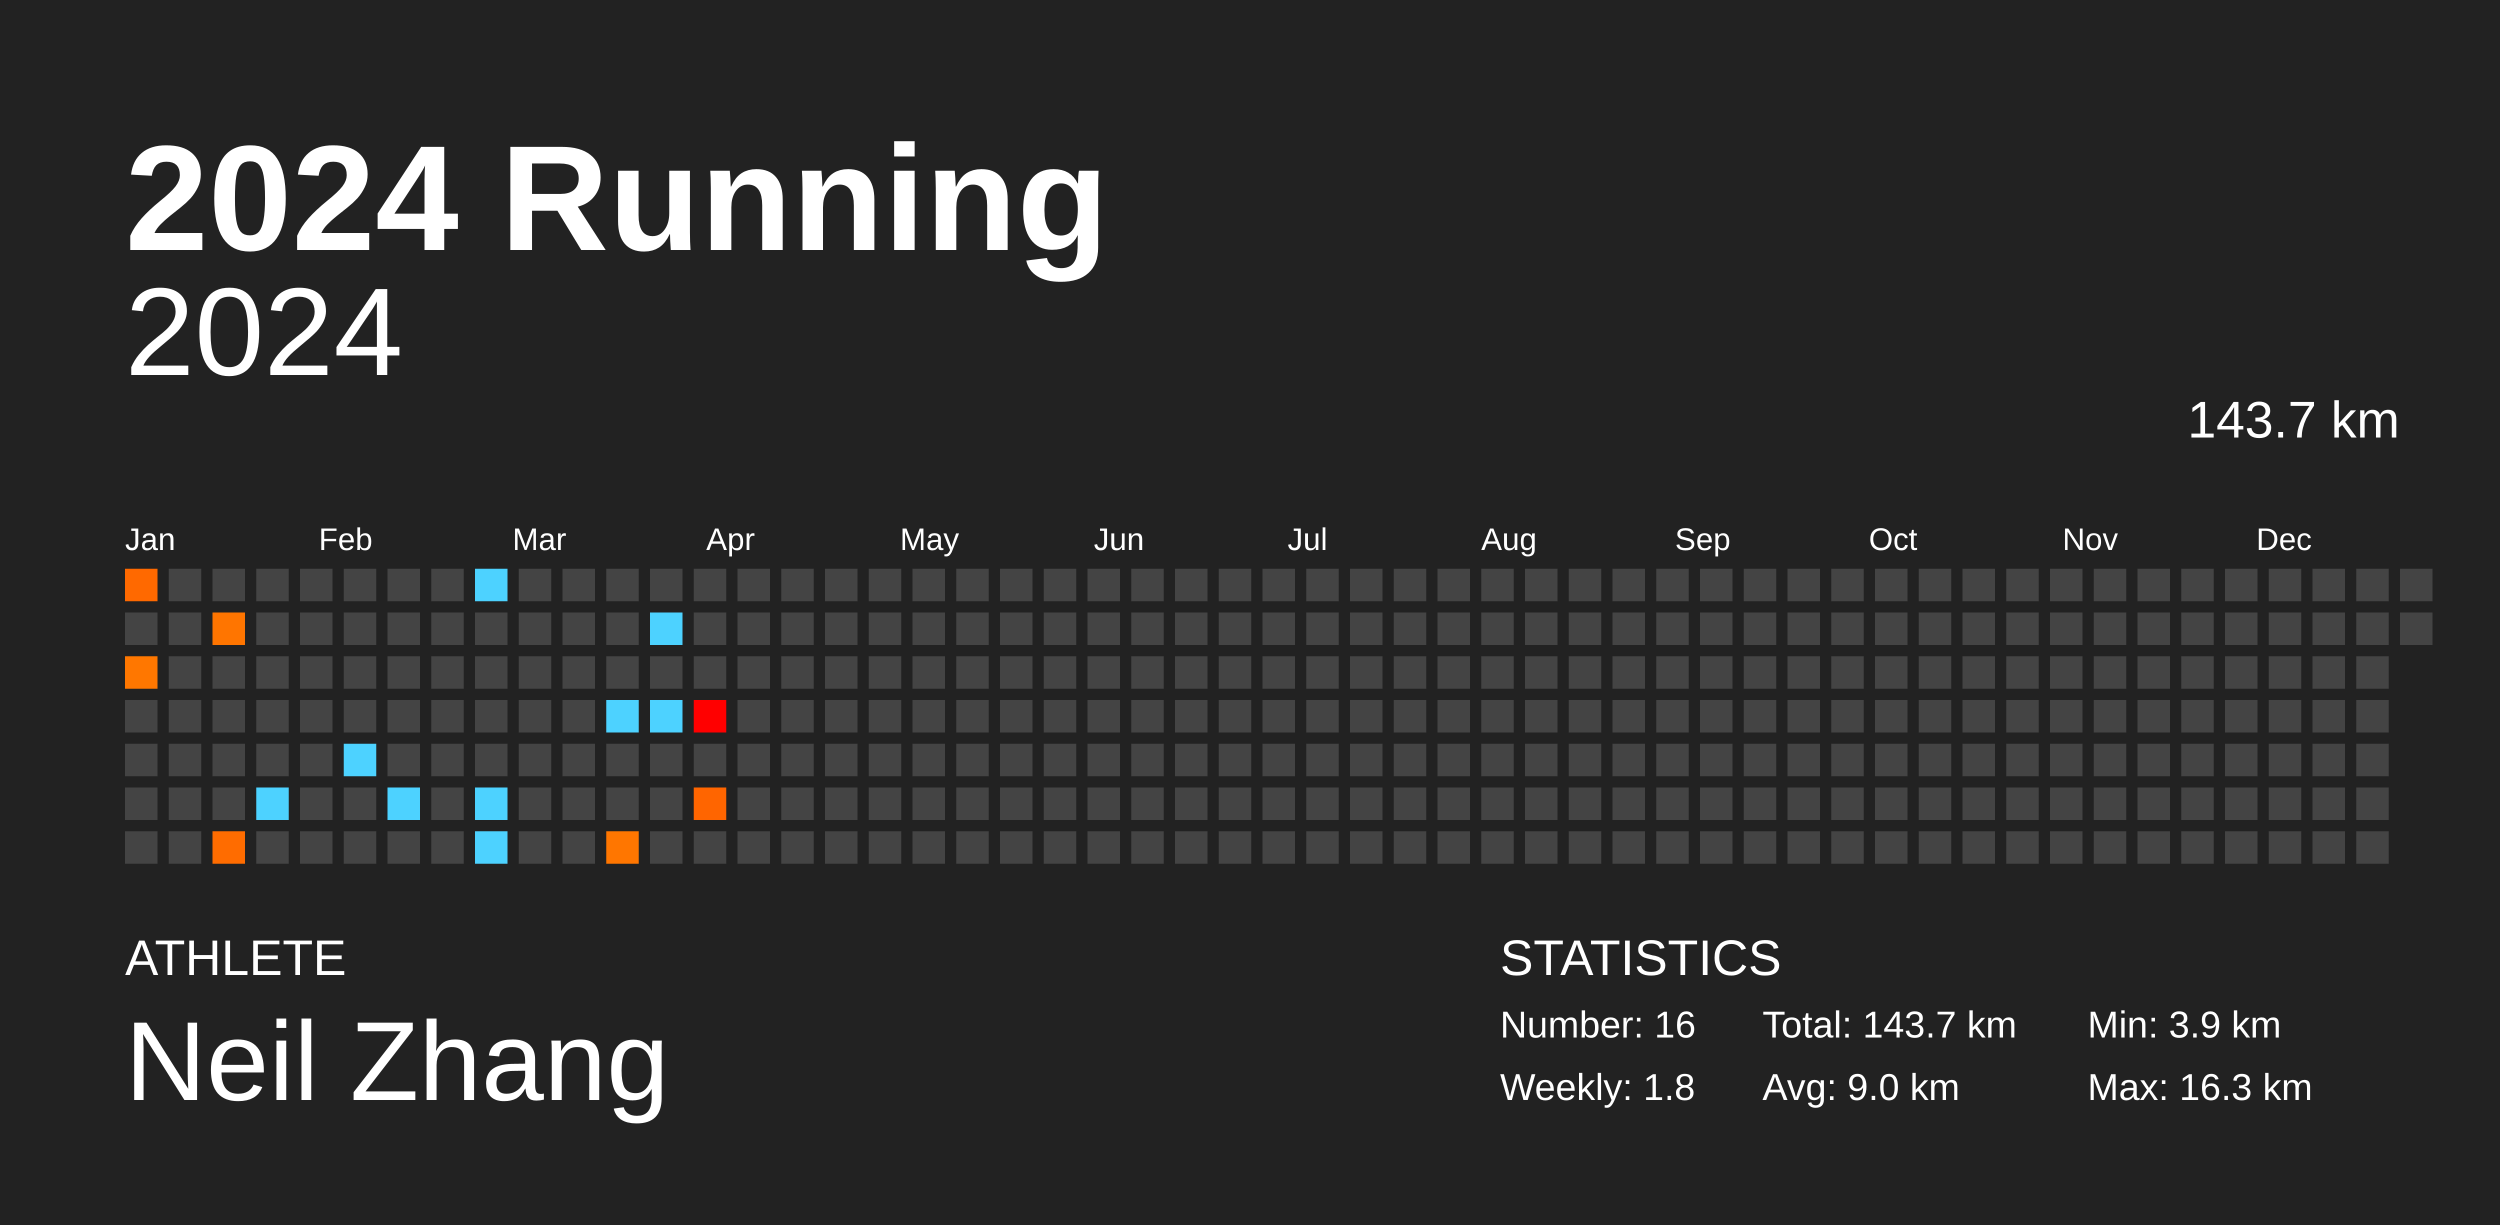
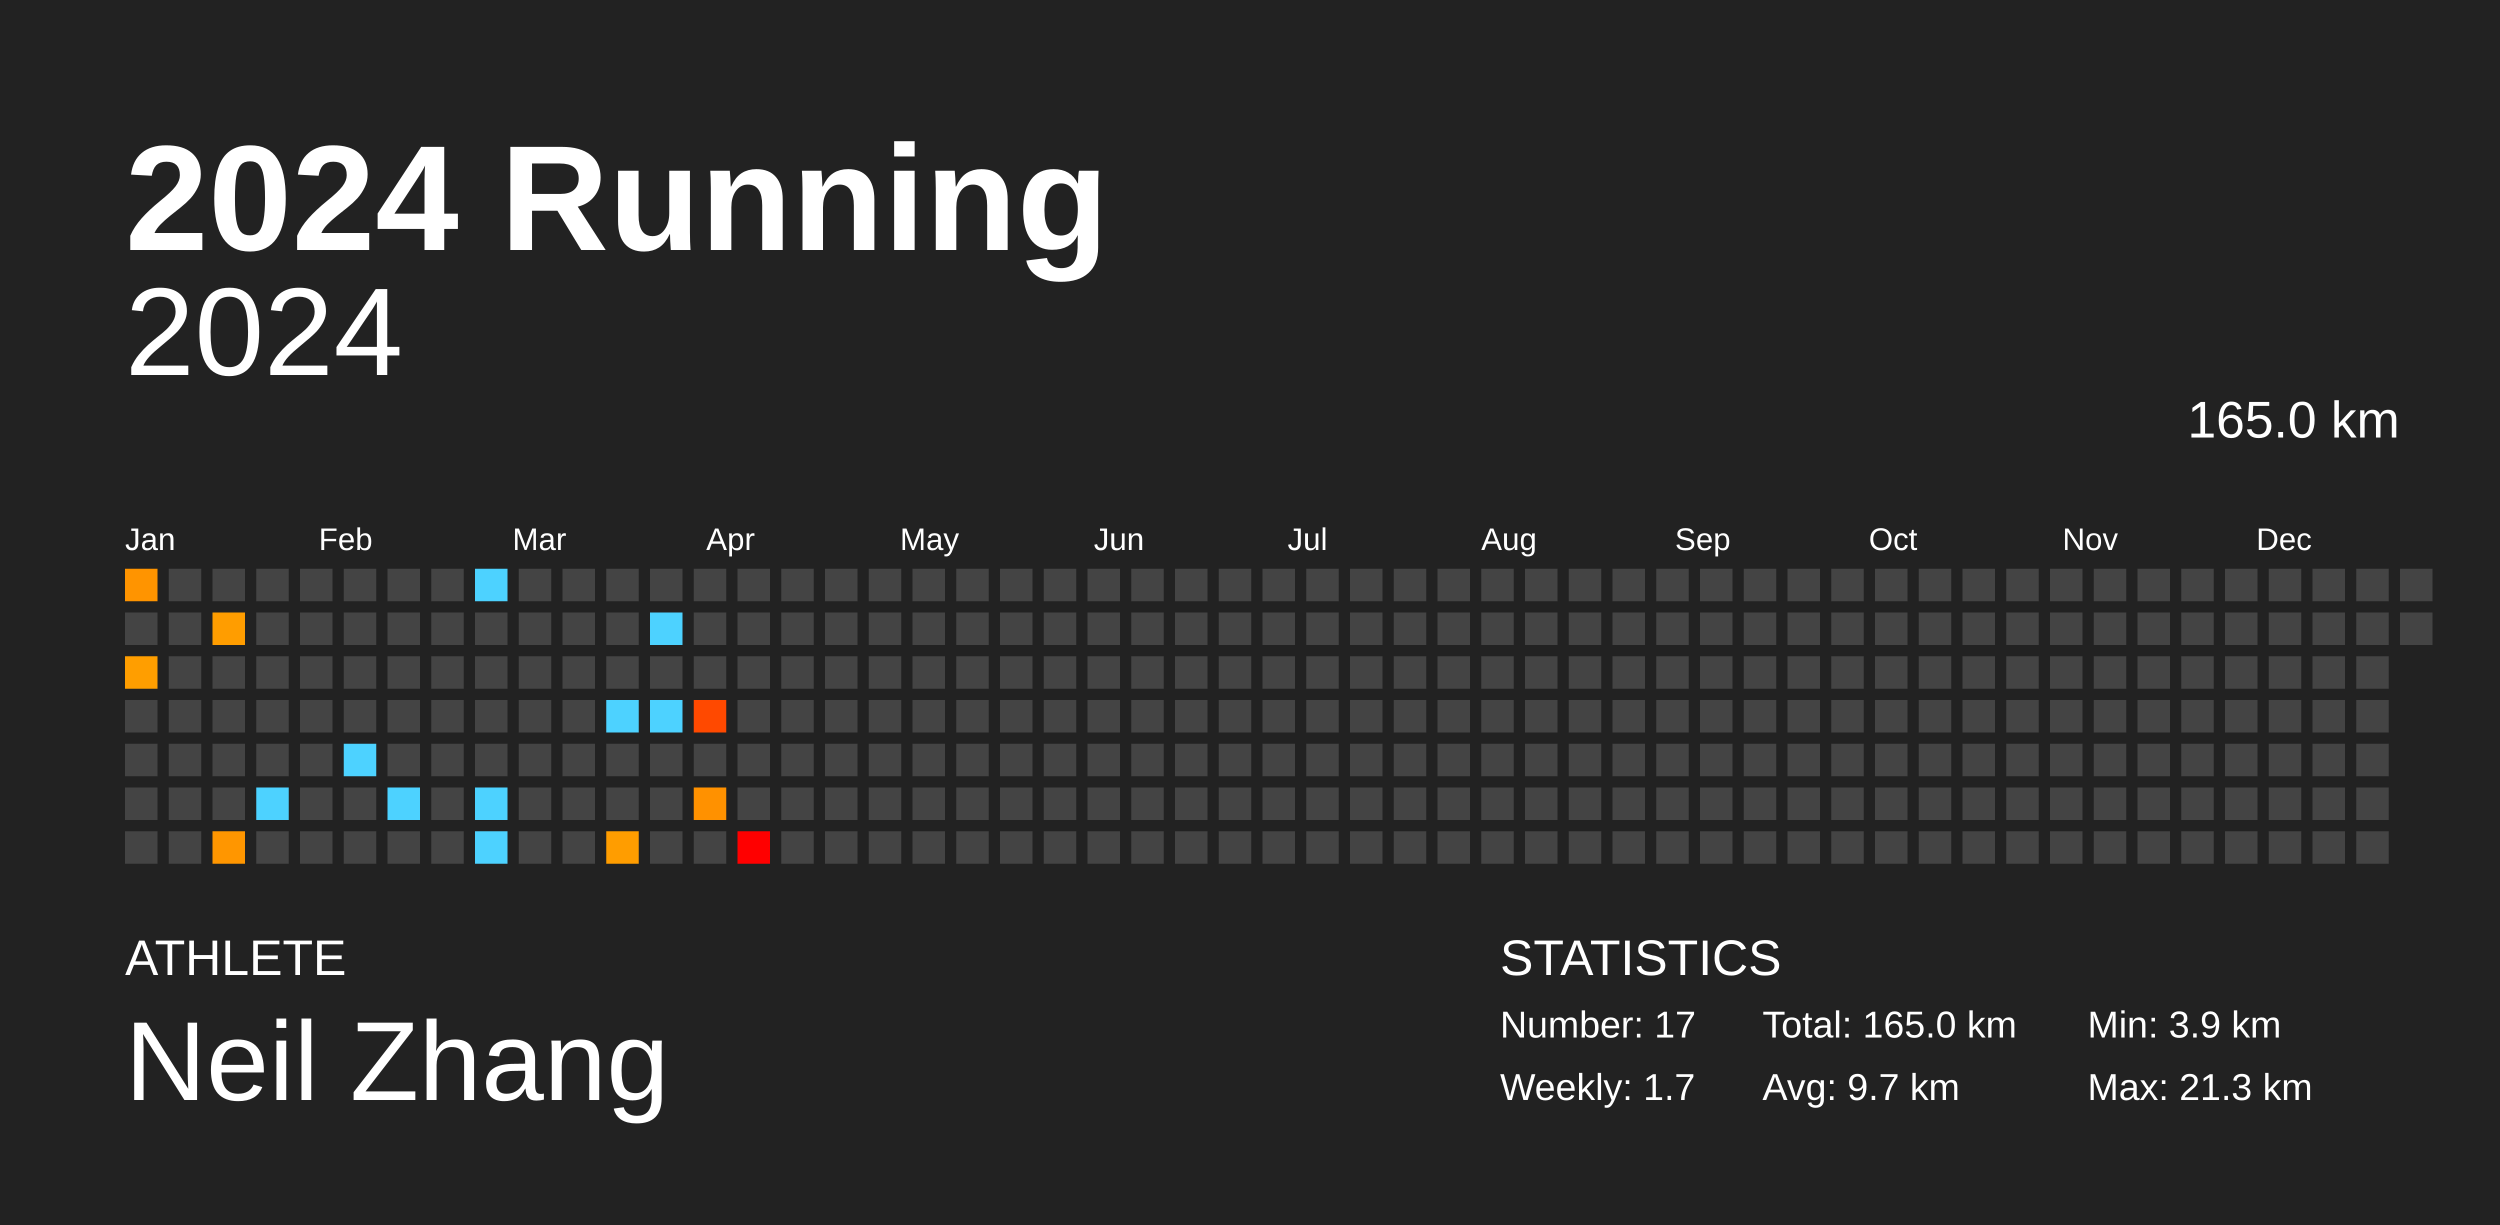
<svg xmlns="http://www.w3.org/2000/svg" baseProfile="full" height="98mm" version="1.1" viewBox="0,0,200,98" width="200mm">
  <defs />
  <rect fill="#222222" height="98" width="200" x="0" y="0" />
  <text fill="#FFFFFF" style="font-size:12px; font-family:Arial; font-weight:bold;" x="10" y="20">2024 Running</text>
  <text fill="#FFFFFF" style="font-size:4px; font-family:Arial" x="10" y="78">ATHLETE</text>
  <text fill="#FFFFFF" style="font-size:9px; font-family:Arial" x="10" y="88">Neil Zhang</text>
  <text fill="#FFFFFF" style="font-size:4px; font-family:Arial" x="120" y="78">STATISTICS</text>
-   <text fill="#FFFFFF" style="font-size:3px; font-family:Arial" x="120" y="83">Number: 16</text>
-   <text fill="#FFFFFF" style="font-size:3px; font-family:Arial" x="120" y="88">Weekly: 1.8</text>
-   <text fill="#FFFFFF" style="font-size:3px; font-family:Arial" x="141" y="83">Total: 143.7 km</text>
-   <text fill="#FFFFFF" style="font-size:3px; font-family:Arial" x="141" y="88">Avg: 9.0 km</text>
+   <text fill="#FFFFFF" style="font-size:3px; font-family:Arial" x="120" y="83">Number: 17</text>
+   <text fill="#FFFFFF" style="font-size:3px; font-family:Arial" x="120" y="88">Weekly: 1.7</text>
+   <text fill="#FFFFFF" style="font-size:3px; font-family:Arial" x="141" y="83">Total: 165.0 km</text>
+   <text fill="#FFFFFF" style="font-size:3px; font-family:Arial" x="141" y="88">Avg: 9.7 km</text>
  <text fill="#FFFFFF" style="font-size:3px; font-family:Arial" x="167" y="83">Min: 3.9 km</text>
-   <text fill="#FFFFFF" style="font-size:3px; font-family:Arial" x="167" y="88">Max: 16.3 km</text>
+   <text fill="#FFFFFF" style="font-size:3px; font-family:Arial" x="167" y="88">Max: 21.3 km</text>
  <text alignment-baseline="hanging" fill="#FFFFFF" style="font-size:10.0px; font-family:Arial;" x="10" y="30">2024</text>
-   <text alignment-baseline="hanging" fill="#FFFFFF" style="font-size:4.125px; font-family:Arial;" x="175" y="35">143.7 km</text>
+   <text alignment-baseline="hanging" fill="#FFFFFF" style="font-size:4.125px; font-family:Arial;" x="175" y="35">165.0 km</text>
  <text fill="#FFFFFF" style="font-size:2.5px; font-family:Arial" x="10.0" y="44">Jan</text>
  <text fill="#FFFFFF" style="font-size:2.5px; font-family:Arial" x="25.5" y="44">Feb</text>
  <text fill="#FFFFFF" style="font-size:2.5px; font-family:Arial" x="41.0" y="44">Mar</text>
  <text fill="#FFFFFF" style="font-size:2.5px; font-family:Arial" x="56.5" y="44">Apr</text>
  <text fill="#FFFFFF" style="font-size:2.5px; font-family:Arial" x="72.0" y="44">May</text>
  <text fill="#FFFFFF" style="font-size:2.5px; font-family:Arial" x="87.5" y="44">Jun</text>
  <text fill="#FFFFFF" style="font-size:2.5px; font-family:Arial" x="103.0" y="44">Jul</text>
  <text fill="#FFFFFF" style="font-size:2.5px; font-family:Arial" x="118.5" y="44">Aug</text>
  <text fill="#FFFFFF" style="font-size:2.5px; font-family:Arial" x="134.0" y="44">Sep</text>
  <text fill="#FFFFFF" style="font-size:2.5px; font-family:Arial" x="149.5" y="44">Oct</text>
  <text fill="#FFFFFF" style="font-size:2.5px; font-family:Arial" x="165.0" y="44">Nov</text>
  <text fill="#FFFFFF" style="font-size:2.5px; font-family:Arial" x="180.5" y="44">Dec</text>
-   <rect fill="#ff6900" height="2.6" width="2.6" x="10.0" y="45.5" />
+   <rect fill="#ff9400" height="2.6" width="2.6" x="10.0" y="45.5" />
  <rect fill="#444444" height="2.6" width="2.6" x="10.0" y="49.0" />
-   <rect fill="#ff7700" height="2.6" width="2.6" x="10.0" y="52.5" />
+   <rect fill="#ff9e00" height="2.6" width="2.6" x="10.0" y="52.5" />
  <rect fill="#444444" height="2.6" width="2.6" x="10.0" y="56.0" />
  <rect fill="#444444" height="2.6" width="2.6" x="10.0" y="59.5" />
  <rect fill="#444444" height="2.6" width="2.6" x="10.0" y="63.0" />
  <rect fill="#444444" height="2.6" width="2.6" x="10.0" y="66.5" />
  <rect fill="#444444" height="2.6" width="2.6" x="13.5" y="45.5" />
  <rect fill="#444444" height="2.6" width="2.6" x="13.5" y="49.0" />
  <rect fill="#444444" height="2.6" width="2.6" x="13.5" y="52.5" />
  <rect fill="#444444" height="2.6" width="2.6" x="13.5" y="56.0" />
  <rect fill="#444444" height="2.6" width="2.6" x="13.5" y="59.5" />
  <rect fill="#444444" height="2.6" width="2.6" x="13.5" y="63.0" />
  <rect fill="#444444" height="2.6" width="2.6" x="13.5" y="66.5" />
  <rect fill="#444444" height="2.6" width="2.6" x="17.0" y="45.5" />
-   <rect fill="#ff7500" height="2.6" width="2.6" x="17.0" y="49.0" />
+   <rect fill="#ff9d00" height="2.6" width="2.6" x="17.0" y="49.0" />
  <rect fill="#444444" height="2.6" width="2.6" x="17.0" y="52.5" />
  <rect fill="#444444" height="2.6" width="2.6" x="17.0" y="56.0" />
  <rect fill="#444444" height="2.6" width="2.6" x="17.0" y="59.5" />
  <rect fill="#444444" height="2.6" width="2.6" x="17.0" y="63.0" />
-   <rect fill="#ff6c00" height="2.6" width="2.6" x="17.0" y="66.5" />
+   <rect fill="#ff9600" height="2.6" width="2.6" x="17.0" y="66.5" />
  <rect fill="#444444" height="2.6" width="2.6" x="20.5" y="45.5" />
  <rect fill="#444444" height="2.6" width="2.6" x="20.5" y="49.0" />
  <rect fill="#444444" height="2.6" width="2.6" x="20.5" y="52.5" />
  <rect fill="#444444" height="2.6" width="2.6" x="20.5" y="56.0" />
  <rect fill="#444444" height="2.6" width="2.6" x="20.5" y="59.5" />
  <rect fill="#4dd2ff" height="2.6" width="2.6" x="20.5" y="63.0" />
  <rect fill="#444444" height="2.6" width="2.6" x="20.5" y="66.5" />
  <rect fill="#444444" height="2.6" width="2.6" x="24.0" y="45.5" />
  <rect fill="#444444" height="2.6" width="2.6" x="24.0" y="49.0" />
  <rect fill="#444444" height="2.6" width="2.6" x="24.0" y="52.5" />
  <rect fill="#444444" height="2.6" width="2.6" x="24.0" y="56.0" />
  <rect fill="#444444" height="2.6" width="2.6" x="24.0" y="59.5" />
  <rect fill="#444444" height="2.6" width="2.6" x="24.0" y="63.0" />
  <rect fill="#444444" height="2.6" width="2.6" x="24.0" y="66.5" />
  <rect fill="#444444" height="2.6" width="2.6" x="27.5" y="45.5" />
  <rect fill="#444444" height="2.6" width="2.6" x="27.5" y="49.0" />
  <rect fill="#444444" height="2.6" width="2.6" x="27.5" y="52.5" />
  <rect fill="#444444" height="2.6" width="2.6" x="27.5" y="56.0" />
  <rect fill="#4dd2ff" height="2.6" width="2.6" x="27.5" y="59.5" />
  <rect fill="#444444" height="2.6" width="2.6" x="27.5" y="63.0" />
  <rect fill="#444444" height="2.6" width="2.6" x="27.5" y="66.5" />
  <rect fill="#444444" height="2.6" width="2.6" x="31.0" y="45.5" />
  <rect fill="#444444" height="2.6" width="2.6" x="31.0" y="49.0" />
  <rect fill="#444444" height="2.6" width="2.6" x="31.0" y="52.5" />
  <rect fill="#444444" height="2.6" width="2.6" x="31.0" y="56.0" />
  <rect fill="#444444" height="2.6" width="2.6" x="31.0" y="59.5" />
  <rect fill="#4dd2ff" height="2.6" width="2.6" x="31.0" y="63.0" />
  <rect fill="#444444" height="2.6" width="2.6" x="31.0" y="66.5" />
  <rect fill="#444444" height="2.6" width="2.6" x="34.5" y="45.5" />
  <rect fill="#444444" height="2.6" width="2.6" x="34.5" y="49.0" />
  <rect fill="#444444" height="2.6" width="2.6" x="34.5" y="52.5" />
  <rect fill="#444444" height="2.6" width="2.6" x="34.5" y="56.0" />
  <rect fill="#444444" height="2.6" width="2.6" x="34.5" y="59.5" />
  <rect fill="#444444" height="2.6" width="2.6" x="34.5" y="63.0" />
  <rect fill="#444444" height="2.6" width="2.6" x="34.5" y="66.5" />
  <rect fill="#4dd2ff" height="2.6" width="2.6" x="38.0" y="45.5" />
  <rect fill="#444444" height="2.6" width="2.6" x="38.0" y="49.0" />
  <rect fill="#444444" height="2.6" width="2.6" x="38.0" y="52.5" />
  <rect fill="#444444" height="2.6" width="2.6" x="38.0" y="56.0" />
  <rect fill="#444444" height="2.6" width="2.6" x="38.0" y="59.5" />
  <rect fill="#4dd2ff" height="2.6" width="2.6" x="38.0" y="63.0" />
  <rect fill="#4dd2ff" height="2.6" width="2.6" x="38.0" y="66.5" />
  <rect fill="#444444" height="2.6" width="2.6" x="41.5" y="45.5" />
  <rect fill="#444444" height="2.6" width="2.6" x="41.5" y="49.0" />
  <rect fill="#444444" height="2.6" width="2.6" x="41.5" y="52.5" />
  <rect fill="#444444" height="2.6" width="2.6" x="41.5" y="56.0" />
  <rect fill="#444444" height="2.6" width="2.6" x="41.5" y="59.5" />
  <rect fill="#444444" height="2.6" width="2.6" x="41.5" y="63.0" />
  <rect fill="#444444" height="2.6" width="2.6" x="41.5" y="66.5" />
  <rect fill="#444444" height="2.6" width="2.6" x="45.0" y="45.5" />
  <rect fill="#444444" height="2.6" width="2.6" x="45.0" y="49.0" />
  <rect fill="#444444" height="2.6" width="2.6" x="45.0" y="52.5" />
  <rect fill="#444444" height="2.6" width="2.6" x="45.0" y="56.0" />
  <rect fill="#444444" height="2.6" width="2.6" x="45.0" y="59.5" />
  <rect fill="#444444" height="2.6" width="2.6" x="45.0" y="63.0" />
  <rect fill="#444444" height="2.6" width="2.6" x="45.0" y="66.5" />
  <rect fill="#444444" height="2.6" width="2.6" x="48.5" y="45.5" />
  <rect fill="#444444" height="2.6" width="2.6" x="48.5" y="49.0" />
  <rect fill="#444444" height="2.6" width="2.6" x="48.5" y="52.5" />
  <rect fill="#4dd2ff" height="2.6" width="2.6" x="48.5" y="56.0" />
  <rect fill="#444444" height="2.6" width="2.6" x="48.5" y="59.5" />
  <rect fill="#444444" height="2.6" width="2.6" x="48.5" y="63.0" />
-   <rect fill="#ff7600" height="2.6" width="2.6" x="48.5" y="66.5" />
+   <rect fill="#ff9d00" height="2.6" width="2.6" x="48.5" y="66.5" />
  <rect fill="#444444" height="2.6" width="2.6" x="52.0" y="45.5" />
  <rect fill="#4dd2ff" height="2.6" width="2.6" x="52.0" y="49.0" />
  <rect fill="#444444" height="2.6" width="2.6" x="52.0" y="52.5" />
  <rect fill="#4dd2ff" height="2.6" width="2.6" x="52.0" y="56.0" />
  <rect fill="#444444" height="2.6" width="2.6" x="52.0" y="59.5" />
  <rect fill="#444444" height="2.6" width="2.6" x="52.0" y="63.0" />
  <rect fill="#444444" height="2.6" width="2.6" x="52.0" y="66.5" />
  <rect fill="#444444" height="2.6" width="2.6" x="55.5" y="45.5" />
  <rect fill="#444444" height="2.6" width="2.6" x="55.5" y="49.0" />
  <rect fill="#444444" height="2.6" width="2.6" x="55.5" y="52.5" />
-   <rect fill="#ff0000" height="2.6" width="2.6" x="55.5" y="56.0" />
+   <rect fill="#ff4900" height="2.6" width="2.6" x="55.5" y="56.0" />
  <rect fill="#444444" height="2.6" width="2.6" x="55.5" y="59.5" />
-   <rect fill="#ff6500" height="2.6" width="2.6" x="55.5" y="63.0" />
+   <rect fill="#ff9100" height="2.6" width="2.6" x="55.5" y="63.0" />
  <rect fill="#444444" height="2.6" width="2.6" x="55.5" y="66.5" />
  <rect fill="#444444" height="2.6" width="2.6" x="59.0" y="45.5" />
  <rect fill="#444444" height="2.6" width="2.6" x="59.0" y="49.0" />
  <rect fill="#444444" height="2.6" width="2.6" x="59.0" y="52.5" />
  <rect fill="#444444" height="2.6" width="2.6" x="59.0" y="56.0" />
  <rect fill="#444444" height="2.6" width="2.6" x="59.0" y="59.5" />
  <rect fill="#444444" height="2.6" width="2.6" x="59.0" y="63.0" />
-   <rect fill="#444444" height="2.6" width="2.6" x="59.0" y="66.5" />
+   <rect fill="red" height="2.6" width="2.6" x="59.0" y="66.5" />
  <rect fill="#444444" height="2.6" width="2.6" x="62.5" y="45.5" />
  <rect fill="#444444" height="2.6" width="2.6" x="62.5" y="49.0" />
  <rect fill="#444444" height="2.6" width="2.6" x="62.5" y="52.5" />
  <rect fill="#444444" height="2.6" width="2.6" x="62.5" y="56.0" />
  <rect fill="#444444" height="2.6" width="2.6" x="62.5" y="59.5" />
  <rect fill="#444444" height="2.6" width="2.6" x="62.5" y="63.0" />
  <rect fill="#444444" height="2.6" width="2.6" x="62.5" y="66.5" />
  <rect fill="#444444" height="2.6" width="2.6" x="66.0" y="45.5" />
  <rect fill="#444444" height="2.6" width="2.6" x="66.0" y="49.0" />
  <rect fill="#444444" height="2.6" width="2.6" x="66.0" y="52.5" />
  <rect fill="#444444" height="2.6" width="2.6" x="66.0" y="56.0" />
  <rect fill="#444444" height="2.6" width="2.6" x="66.0" y="59.5" />
  <rect fill="#444444" height="2.6" width="2.6" x="66.0" y="63.0" />
  <rect fill="#444444" height="2.6" width="2.6" x="66.0" y="66.5" />
  <rect fill="#444444" height="2.6" width="2.6" x="69.5" y="45.5" />
  <rect fill="#444444" height="2.6" width="2.6" x="69.5" y="49.0" />
  <rect fill="#444444" height="2.6" width="2.6" x="69.5" y="52.5" />
  <rect fill="#444444" height="2.6" width="2.6" x="69.5" y="56.0" />
  <rect fill="#444444" height="2.6" width="2.6" x="69.5" y="59.5" />
  <rect fill="#444444" height="2.6" width="2.6" x="69.5" y="63.0" />
  <rect fill="#444444" height="2.6" width="2.6" x="69.5" y="66.5" />
  <rect fill="#444444" height="2.6" width="2.6" x="73.0" y="45.5" />
  <rect fill="#444444" height="2.6" width="2.6" x="73.0" y="49.0" />
  <rect fill="#444444" height="2.6" width="2.6" x="73.0" y="52.5" />
  <rect fill="#444444" height="2.6" width="2.6" x="73.0" y="56.0" />
  <rect fill="#444444" height="2.6" width="2.6" x="73.0" y="59.5" />
  <rect fill="#444444" height="2.6" width="2.6" x="73.0" y="63.0" />
  <rect fill="#444444" height="2.6" width="2.6" x="73.0" y="66.5" />
  <rect fill="#444444" height="2.6" width="2.6" x="76.5" y="45.5" />
  <rect fill="#444444" height="2.6" width="2.6" x="76.5" y="49.0" />
  <rect fill="#444444" height="2.6" width="2.6" x="76.5" y="52.5" />
  <rect fill="#444444" height="2.6" width="2.6" x="76.5" y="56.0" />
  <rect fill="#444444" height="2.6" width="2.6" x="76.5" y="59.5" />
  <rect fill="#444444" height="2.6" width="2.6" x="76.5" y="63.0" />
  <rect fill="#444444" height="2.6" width="2.6" x="76.5" y="66.5" />
  <rect fill="#444444" height="2.6" width="2.6" x="80.0" y="45.5" />
  <rect fill="#444444" height="2.6" width="2.6" x="80.0" y="49.0" />
  <rect fill="#444444" height="2.6" width="2.6" x="80.0" y="52.5" />
  <rect fill="#444444" height="2.6" width="2.6" x="80.0" y="56.0" />
  <rect fill="#444444" height="2.6" width="2.6" x="80.0" y="59.5" />
  <rect fill="#444444" height="2.6" width="2.6" x="80.0" y="63.0" />
  <rect fill="#444444" height="2.6" width="2.6" x="80.0" y="66.5" />
  <rect fill="#444444" height="2.6" width="2.6" x="83.5" y="45.5" />
  <rect fill="#444444" height="2.6" width="2.6" x="83.5" y="49.0" />
  <rect fill="#444444" height="2.6" width="2.6" x="83.5" y="52.5" />
  <rect fill="#444444" height="2.6" width="2.6" x="83.5" y="56.0" />
  <rect fill="#444444" height="2.6" width="2.6" x="83.5" y="59.5" />
  <rect fill="#444444" height="2.6" width="2.6" x="83.5" y="63.0" />
  <rect fill="#444444" height="2.6" width="2.6" x="83.5" y="66.5" />
  <rect fill="#444444" height="2.6" width="2.6" x="87.0" y="45.5" />
  <rect fill="#444444" height="2.6" width="2.6" x="87.0" y="49.0" />
  <rect fill="#444444" height="2.6" width="2.6" x="87.0" y="52.5" />
  <rect fill="#444444" height="2.6" width="2.6" x="87.0" y="56.0" />
  <rect fill="#444444" height="2.6" width="2.6" x="87.0" y="59.5" />
  <rect fill="#444444" height="2.6" width="2.6" x="87.0" y="63.0" />
  <rect fill="#444444" height="2.6" width="2.6" x="87.0" y="66.5" />
  <rect fill="#444444" height="2.6" width="2.6" x="90.5" y="45.5" />
  <rect fill="#444444" height="2.6" width="2.6" x="90.5" y="49.0" />
  <rect fill="#444444" height="2.6" width="2.6" x="90.5" y="52.5" />
  <rect fill="#444444" height="2.6" width="2.6" x="90.5" y="56.0" />
  <rect fill="#444444" height="2.6" width="2.6" x="90.5" y="59.5" />
  <rect fill="#444444" height="2.6" width="2.6" x="90.5" y="63.0" />
  <rect fill="#444444" height="2.6" width="2.6" x="90.5" y="66.5" />
  <rect fill="#444444" height="2.6" width="2.6" x="94.0" y="45.5" />
  <rect fill="#444444" height="2.6" width="2.6" x="94.0" y="49.0" />
  <rect fill="#444444" height="2.6" width="2.6" x="94.0" y="52.5" />
  <rect fill="#444444" height="2.6" width="2.6" x="94.0" y="56.0" />
  <rect fill="#444444" height="2.6" width="2.6" x="94.0" y="59.5" />
  <rect fill="#444444" height="2.6" width="2.6" x="94.0" y="63.0" />
  <rect fill="#444444" height="2.6" width="2.6" x="94.0" y="66.5" />
  <rect fill="#444444" height="2.6" width="2.6" x="97.5" y="45.5" />
  <rect fill="#444444" height="2.6" width="2.6" x="97.5" y="49.0" />
  <rect fill="#444444" height="2.6" width="2.6" x="97.5" y="52.5" />
  <rect fill="#444444" height="2.6" width="2.6" x="97.5" y="56.0" />
  <rect fill="#444444" height="2.6" width="2.6" x="97.5" y="59.5" />
  <rect fill="#444444" height="2.6" width="2.6" x="97.5" y="63.0" />
  <rect fill="#444444" height="2.6" width="2.6" x="97.5" y="66.5" />
  <rect fill="#444444" height="2.6" width="2.6" x="101.0" y="45.5" />
  <rect fill="#444444" height="2.6" width="2.6" x="101.0" y="49.0" />
  <rect fill="#444444" height="2.6" width="2.6" x="101.0" y="52.5" />
  <rect fill="#444444" height="2.6" width="2.6" x="101.0" y="56.0" />
  <rect fill="#444444" height="2.6" width="2.6" x="101.0" y="59.5" />
  <rect fill="#444444" height="2.6" width="2.6" x="101.0" y="63.0" />
  <rect fill="#444444" height="2.6" width="2.6" x="101.0" y="66.5" />
  <rect fill="#444444" height="2.6" width="2.6" x="104.5" y="45.5" />
  <rect fill="#444444" height="2.6" width="2.6" x="104.5" y="49.0" />
  <rect fill="#444444" height="2.6" width="2.6" x="104.5" y="52.5" />
  <rect fill="#444444" height="2.6" width="2.6" x="104.5" y="56.0" />
  <rect fill="#444444" height="2.6" width="2.6" x="104.5" y="59.5" />
  <rect fill="#444444" height="2.6" width="2.6" x="104.5" y="63.0" />
  <rect fill="#444444" height="2.6" width="2.6" x="104.5" y="66.5" />
  <rect fill="#444444" height="2.6" width="2.6" x="108.0" y="45.5" />
  <rect fill="#444444" height="2.6" width="2.6" x="108.0" y="49.0" />
  <rect fill="#444444" height="2.6" width="2.6" x="108.0" y="52.5" />
  <rect fill="#444444" height="2.6" width="2.6" x="108.0" y="56.0" />
  <rect fill="#444444" height="2.6" width="2.6" x="108.0" y="59.5" />
  <rect fill="#444444" height="2.6" width="2.6" x="108.0" y="63.0" />
  <rect fill="#444444" height="2.6" width="2.6" x="108.0" y="66.5" />
  <rect fill="#444444" height="2.6" width="2.6" x="111.5" y="45.5" />
  <rect fill="#444444" height="2.6" width="2.6" x="111.5" y="49.0" />
  <rect fill="#444444" height="2.6" width="2.6" x="111.5" y="52.5" />
  <rect fill="#444444" height="2.6" width="2.6" x="111.5" y="56.0" />
  <rect fill="#444444" height="2.6" width="2.6" x="111.5" y="59.5" />
  <rect fill="#444444" height="2.6" width="2.6" x="111.5" y="63.0" />
  <rect fill="#444444" height="2.6" width="2.6" x="111.5" y="66.5" />
  <rect fill="#444444" height="2.6" width="2.6" x="115.0" y="45.5" />
  <rect fill="#444444" height="2.6" width="2.6" x="115.0" y="49.0" />
  <rect fill="#444444" height="2.6" width="2.6" x="115.0" y="52.5" />
  <rect fill="#444444" height="2.6" width="2.6" x="115.0" y="56.0" />
  <rect fill="#444444" height="2.6" width="2.6" x="115.0" y="59.5" />
  <rect fill="#444444" height="2.6" width="2.6" x="115.0" y="63.0" />
  <rect fill="#444444" height="2.6" width="2.6" x="115.0" y="66.5" />
  <rect fill="#444444" height="2.6" width="2.6" x="118.5" y="45.5" />
  <rect fill="#444444" height="2.6" width="2.6" x="118.5" y="49.0" />
  <rect fill="#444444" height="2.6" width="2.6" x="118.5" y="52.5" />
  <rect fill="#444444" height="2.6" width="2.6" x="118.5" y="56.0" />
  <rect fill="#444444" height="2.6" width="2.6" x="118.5" y="59.5" />
  <rect fill="#444444" height="2.6" width="2.6" x="118.5" y="63.0" />
  <rect fill="#444444" height="2.6" width="2.6" x="118.5" y="66.5" />
  <rect fill="#444444" height="2.6" width="2.6" x="122.0" y="45.5" />
  <rect fill="#444444" height="2.6" width="2.6" x="122.0" y="49.0" />
  <rect fill="#444444" height="2.6" width="2.6" x="122.0" y="52.5" />
  <rect fill="#444444" height="2.6" width="2.6" x="122.0" y="56.0" />
  <rect fill="#444444" height="2.6" width="2.6" x="122.0" y="59.5" />
  <rect fill="#444444" height="2.6" width="2.6" x="122.0" y="63.0" />
  <rect fill="#444444" height="2.6" width="2.6" x="122.0" y="66.5" />
  <rect fill="#444444" height="2.6" width="2.6" x="125.5" y="45.5" />
  <rect fill="#444444" height="2.6" width="2.6" x="125.5" y="49.0" />
  <rect fill="#444444" height="2.6" width="2.6" x="125.5" y="52.5" />
  <rect fill="#444444" height="2.6" width="2.6" x="125.5" y="56.0" />
  <rect fill="#444444" height="2.6" width="2.6" x="125.5" y="59.5" />
  <rect fill="#444444" height="2.6" width="2.6" x="125.5" y="63.0" />
  <rect fill="#444444" height="2.6" width="2.6" x="125.5" y="66.5" />
  <rect fill="#444444" height="2.6" width="2.6" x="129.0" y="45.5" />
  <rect fill="#444444" height="2.6" width="2.6" x="129.0" y="49.0" />
  <rect fill="#444444" height="2.6" width="2.6" x="129.0" y="52.5" />
  <rect fill="#444444" height="2.6" width="2.6" x="129.0" y="56.0" />
  <rect fill="#444444" height="2.6" width="2.6" x="129.0" y="59.5" />
  <rect fill="#444444" height="2.6" width="2.6" x="129.0" y="63.0" />
  <rect fill="#444444" height="2.6" width="2.6" x="129.0" y="66.5" />
  <rect fill="#444444" height="2.6" width="2.6" x="132.5" y="45.5" />
  <rect fill="#444444" height="2.6" width="2.6" x="132.5" y="49.0" />
  <rect fill="#444444" height="2.6" width="2.6" x="132.5" y="52.5" />
  <rect fill="#444444" height="2.6" width="2.6" x="132.5" y="56.0" />
  <rect fill="#444444" height="2.6" width="2.6" x="132.5" y="59.5" />
  <rect fill="#444444" height="2.6" width="2.6" x="132.5" y="63.0" />
  <rect fill="#444444" height="2.6" width="2.6" x="132.5" y="66.5" />
  <rect fill="#444444" height="2.6" width="2.6" x="136.0" y="45.5" />
  <rect fill="#444444" height="2.6" width="2.6" x="136.0" y="49.0" />
  <rect fill="#444444" height="2.6" width="2.6" x="136.0" y="52.5" />
  <rect fill="#444444" height="2.6" width="2.6" x="136.0" y="56.0" />
  <rect fill="#444444" height="2.6" width="2.6" x="136.0" y="59.5" />
  <rect fill="#444444" height="2.6" width="2.6" x="136.0" y="63.0" />
  <rect fill="#444444" height="2.6" width="2.6" x="136.0" y="66.5" />
  <rect fill="#444444" height="2.6" width="2.6" x="139.5" y="45.5" />
  <rect fill="#444444" height="2.6" width="2.6" x="139.5" y="49.0" />
  <rect fill="#444444" height="2.6" width="2.6" x="139.5" y="52.5" />
  <rect fill="#444444" height="2.6" width="2.6" x="139.5" y="56.0" />
  <rect fill="#444444" height="2.6" width="2.6" x="139.5" y="59.5" />
  <rect fill="#444444" height="2.6" width="2.6" x="139.5" y="63.0" />
  <rect fill="#444444" height="2.6" width="2.6" x="139.5" y="66.5" />
  <rect fill="#444444" height="2.6" width="2.6" x="143.0" y="45.5" />
  <rect fill="#444444" height="2.6" width="2.6" x="143.0" y="49.0" />
  <rect fill="#444444" height="2.6" width="2.6" x="143.0" y="52.5" />
  <rect fill="#444444" height="2.6" width="2.6" x="143.0" y="56.0" />
  <rect fill="#444444" height="2.6" width="2.6" x="143.0" y="59.5" />
  <rect fill="#444444" height="2.6" width="2.6" x="143.0" y="63.0" />
  <rect fill="#444444" height="2.6" width="2.6" x="143.0" y="66.5" />
  <rect fill="#444444" height="2.6" width="2.6" x="146.5" y="45.5" />
  <rect fill="#444444" height="2.6" width="2.6" x="146.5" y="49.0" />
  <rect fill="#444444" height="2.6" width="2.6" x="146.5" y="52.5" />
  <rect fill="#444444" height="2.6" width="2.6" x="146.5" y="56.0" />
  <rect fill="#444444" height="2.6" width="2.6" x="146.5" y="59.5" />
  <rect fill="#444444" height="2.6" width="2.6" x="146.5" y="63.0" />
  <rect fill="#444444" height="2.6" width="2.6" x="146.5" y="66.5" />
  <rect fill="#444444" height="2.6" width="2.6" x="150.0" y="45.5" />
  <rect fill="#444444" height="2.6" width="2.6" x="150.0" y="49.0" />
  <rect fill="#444444" height="2.6" width="2.6" x="150.0" y="52.5" />
  <rect fill="#444444" height="2.6" width="2.6" x="150.0" y="56.0" />
  <rect fill="#444444" height="2.6" width="2.6" x="150.0" y="59.5" />
  <rect fill="#444444" height="2.6" width="2.6" x="150.0" y="63.0" />
  <rect fill="#444444" height="2.6" width="2.6" x="150.0" y="66.5" />
  <rect fill="#444444" height="2.6" width="2.6" x="153.5" y="45.5" />
  <rect fill="#444444" height="2.6" width="2.6" x="153.5" y="49.0" />
  <rect fill="#444444" height="2.6" width="2.6" x="153.5" y="52.5" />
  <rect fill="#444444" height="2.6" width="2.6" x="153.5" y="56.0" />
  <rect fill="#444444" height="2.6" width="2.6" x="153.5" y="59.5" />
  <rect fill="#444444" height="2.6" width="2.6" x="153.5" y="63.0" />
  <rect fill="#444444" height="2.6" width="2.6" x="153.5" y="66.5" />
  <rect fill="#444444" height="2.6" width="2.6" x="157.0" y="45.5" />
  <rect fill="#444444" height="2.6" width="2.6" x="157.0" y="49.0" />
  <rect fill="#444444" height="2.6" width="2.6" x="157.0" y="52.5" />
  <rect fill="#444444" height="2.6" width="2.6" x="157.0" y="56.0" />
  <rect fill="#444444" height="2.6" width="2.6" x="157.0" y="59.5" />
  <rect fill="#444444" height="2.6" width="2.6" x="157.0" y="63.0" />
  <rect fill="#444444" height="2.6" width="2.6" x="157.0" y="66.5" />
  <rect fill="#444444" height="2.6" width="2.6" x="160.5" y="45.5" />
  <rect fill="#444444" height="2.6" width="2.6" x="160.5" y="49.0" />
  <rect fill="#444444" height="2.6" width="2.6" x="160.5" y="52.5" />
  <rect fill="#444444" height="2.6" width="2.6" x="160.5" y="56.0" />
  <rect fill="#444444" height="2.6" width="2.6" x="160.5" y="59.5" />
  <rect fill="#444444" height="2.6" width="2.6" x="160.5" y="63.0" />
  <rect fill="#444444" height="2.6" width="2.6" x="160.5" y="66.5" />
  <rect fill="#444444" height="2.6" width="2.6" x="164.0" y="45.5" />
  <rect fill="#444444" height="2.6" width="2.6" x="164.0" y="49.0" />
  <rect fill="#444444" height="2.6" width="2.6" x="164.0" y="52.5" />
  <rect fill="#444444" height="2.6" width="2.6" x="164.0" y="56.0" />
  <rect fill="#444444" height="2.6" width="2.6" x="164.0" y="59.5" />
  <rect fill="#444444" height="2.6" width="2.6" x="164.0" y="63.0" />
  <rect fill="#444444" height="2.6" width="2.6" x="164.0" y="66.5" />
  <rect fill="#444444" height="2.6" width="2.6" x="167.5" y="45.5" />
  <rect fill="#444444" height="2.6" width="2.6" x="167.5" y="49.0" />
  <rect fill="#444444" height="2.6" width="2.6" x="167.5" y="52.5" />
  <rect fill="#444444" height="2.6" width="2.6" x="167.5" y="56.0" />
  <rect fill="#444444" height="2.6" width="2.6" x="167.5" y="59.5" />
  <rect fill="#444444" height="2.6" width="2.6" x="167.5" y="63.0" />
  <rect fill="#444444" height="2.6" width="2.6" x="167.5" y="66.5" />
  <rect fill="#444444" height="2.6" width="2.6" x="171.0" y="45.5" />
  <rect fill="#444444" height="2.6" width="2.6" x="171.0" y="49.0" />
  <rect fill="#444444" height="2.6" width="2.6" x="171.0" y="52.5" />
  <rect fill="#444444" height="2.6" width="2.6" x="171.0" y="56.0" />
  <rect fill="#444444" height="2.6" width="2.6" x="171.0" y="59.5" />
  <rect fill="#444444" height="2.6" width="2.6" x="171.0" y="63.0" />
  <rect fill="#444444" height="2.6" width="2.6" x="171.0" y="66.5" />
  <rect fill="#444444" height="2.6" width="2.6" x="174.5" y="45.5" />
  <rect fill="#444444" height="2.6" width="2.6" x="174.5" y="49.0" />
  <rect fill="#444444" height="2.6" width="2.6" x="174.5" y="52.5" />
  <rect fill="#444444" height="2.6" width="2.6" x="174.5" y="56.0" />
  <rect fill="#444444" height="2.6" width="2.6" x="174.5" y="59.5" />
  <rect fill="#444444" height="2.6" width="2.6" x="174.5" y="63.0" />
  <rect fill="#444444" height="2.6" width="2.6" x="174.5" y="66.5" />
  <rect fill="#444444" height="2.6" width="2.6" x="178.0" y="45.5" />
  <rect fill="#444444" height="2.6" width="2.6" x="178.0" y="49.0" />
  <rect fill="#444444" height="2.6" width="2.6" x="178.0" y="52.5" />
  <rect fill="#444444" height="2.6" width="2.6" x="178.0" y="56.0" />
  <rect fill="#444444" height="2.6" width="2.6" x="178.0" y="59.5" />
  <rect fill="#444444" height="2.6" width="2.6" x="178.0" y="63.0" />
  <rect fill="#444444" height="2.6" width="2.6" x="178.0" y="66.5" />
  <rect fill="#444444" height="2.6" width="2.6" x="181.5" y="45.5" />
  <rect fill="#444444" height="2.6" width="2.6" x="181.5" y="49.0" />
  <rect fill="#444444" height="2.6" width="2.6" x="181.5" y="52.5" />
  <rect fill="#444444" height="2.6" width="2.6" x="181.5" y="56.0" />
  <rect fill="#444444" height="2.6" width="2.6" x="181.5" y="59.5" />
  <rect fill="#444444" height="2.6" width="2.6" x="181.5" y="63.0" />
  <rect fill="#444444" height="2.6" width="2.6" x="181.5" y="66.5" />
  <rect fill="#444444" height="2.6" width="2.6" x="185.0" y="45.5" />
  <rect fill="#444444" height="2.6" width="2.6" x="185.0" y="49.0" />
  <rect fill="#444444" height="2.6" width="2.6" x="185.0" y="52.5" />
  <rect fill="#444444" height="2.6" width="2.6" x="185.0" y="56.0" />
  <rect fill="#444444" height="2.6" width="2.6" x="185.0" y="59.5" />
  <rect fill="#444444" height="2.6" width="2.6" x="185.0" y="63.0" />
  <rect fill="#444444" height="2.6" width="2.6" x="185.0" y="66.5" />
  <rect fill="#444444" height="2.6" width="2.6" x="188.5" y="45.5" />
  <rect fill="#444444" height="2.6" width="2.6" x="188.5" y="49.0" />
  <rect fill="#444444" height="2.6" width="2.6" x="188.5" y="52.5" />
  <rect fill="#444444" height="2.6" width="2.6" x="188.5" y="56.0" />
  <rect fill="#444444" height="2.6" width="2.6" x="188.5" y="59.5" />
  <rect fill="#444444" height="2.6" width="2.6" x="188.5" y="63.0" />
  <rect fill="#444444" height="2.6" width="2.6" x="188.5" y="66.5" />
  <rect fill="#444444" height="2.6" width="2.6" x="192.0" y="45.5" />
  <rect fill="#444444" height="2.6" width="2.6" x="192.0" y="49.0" />
</svg>
